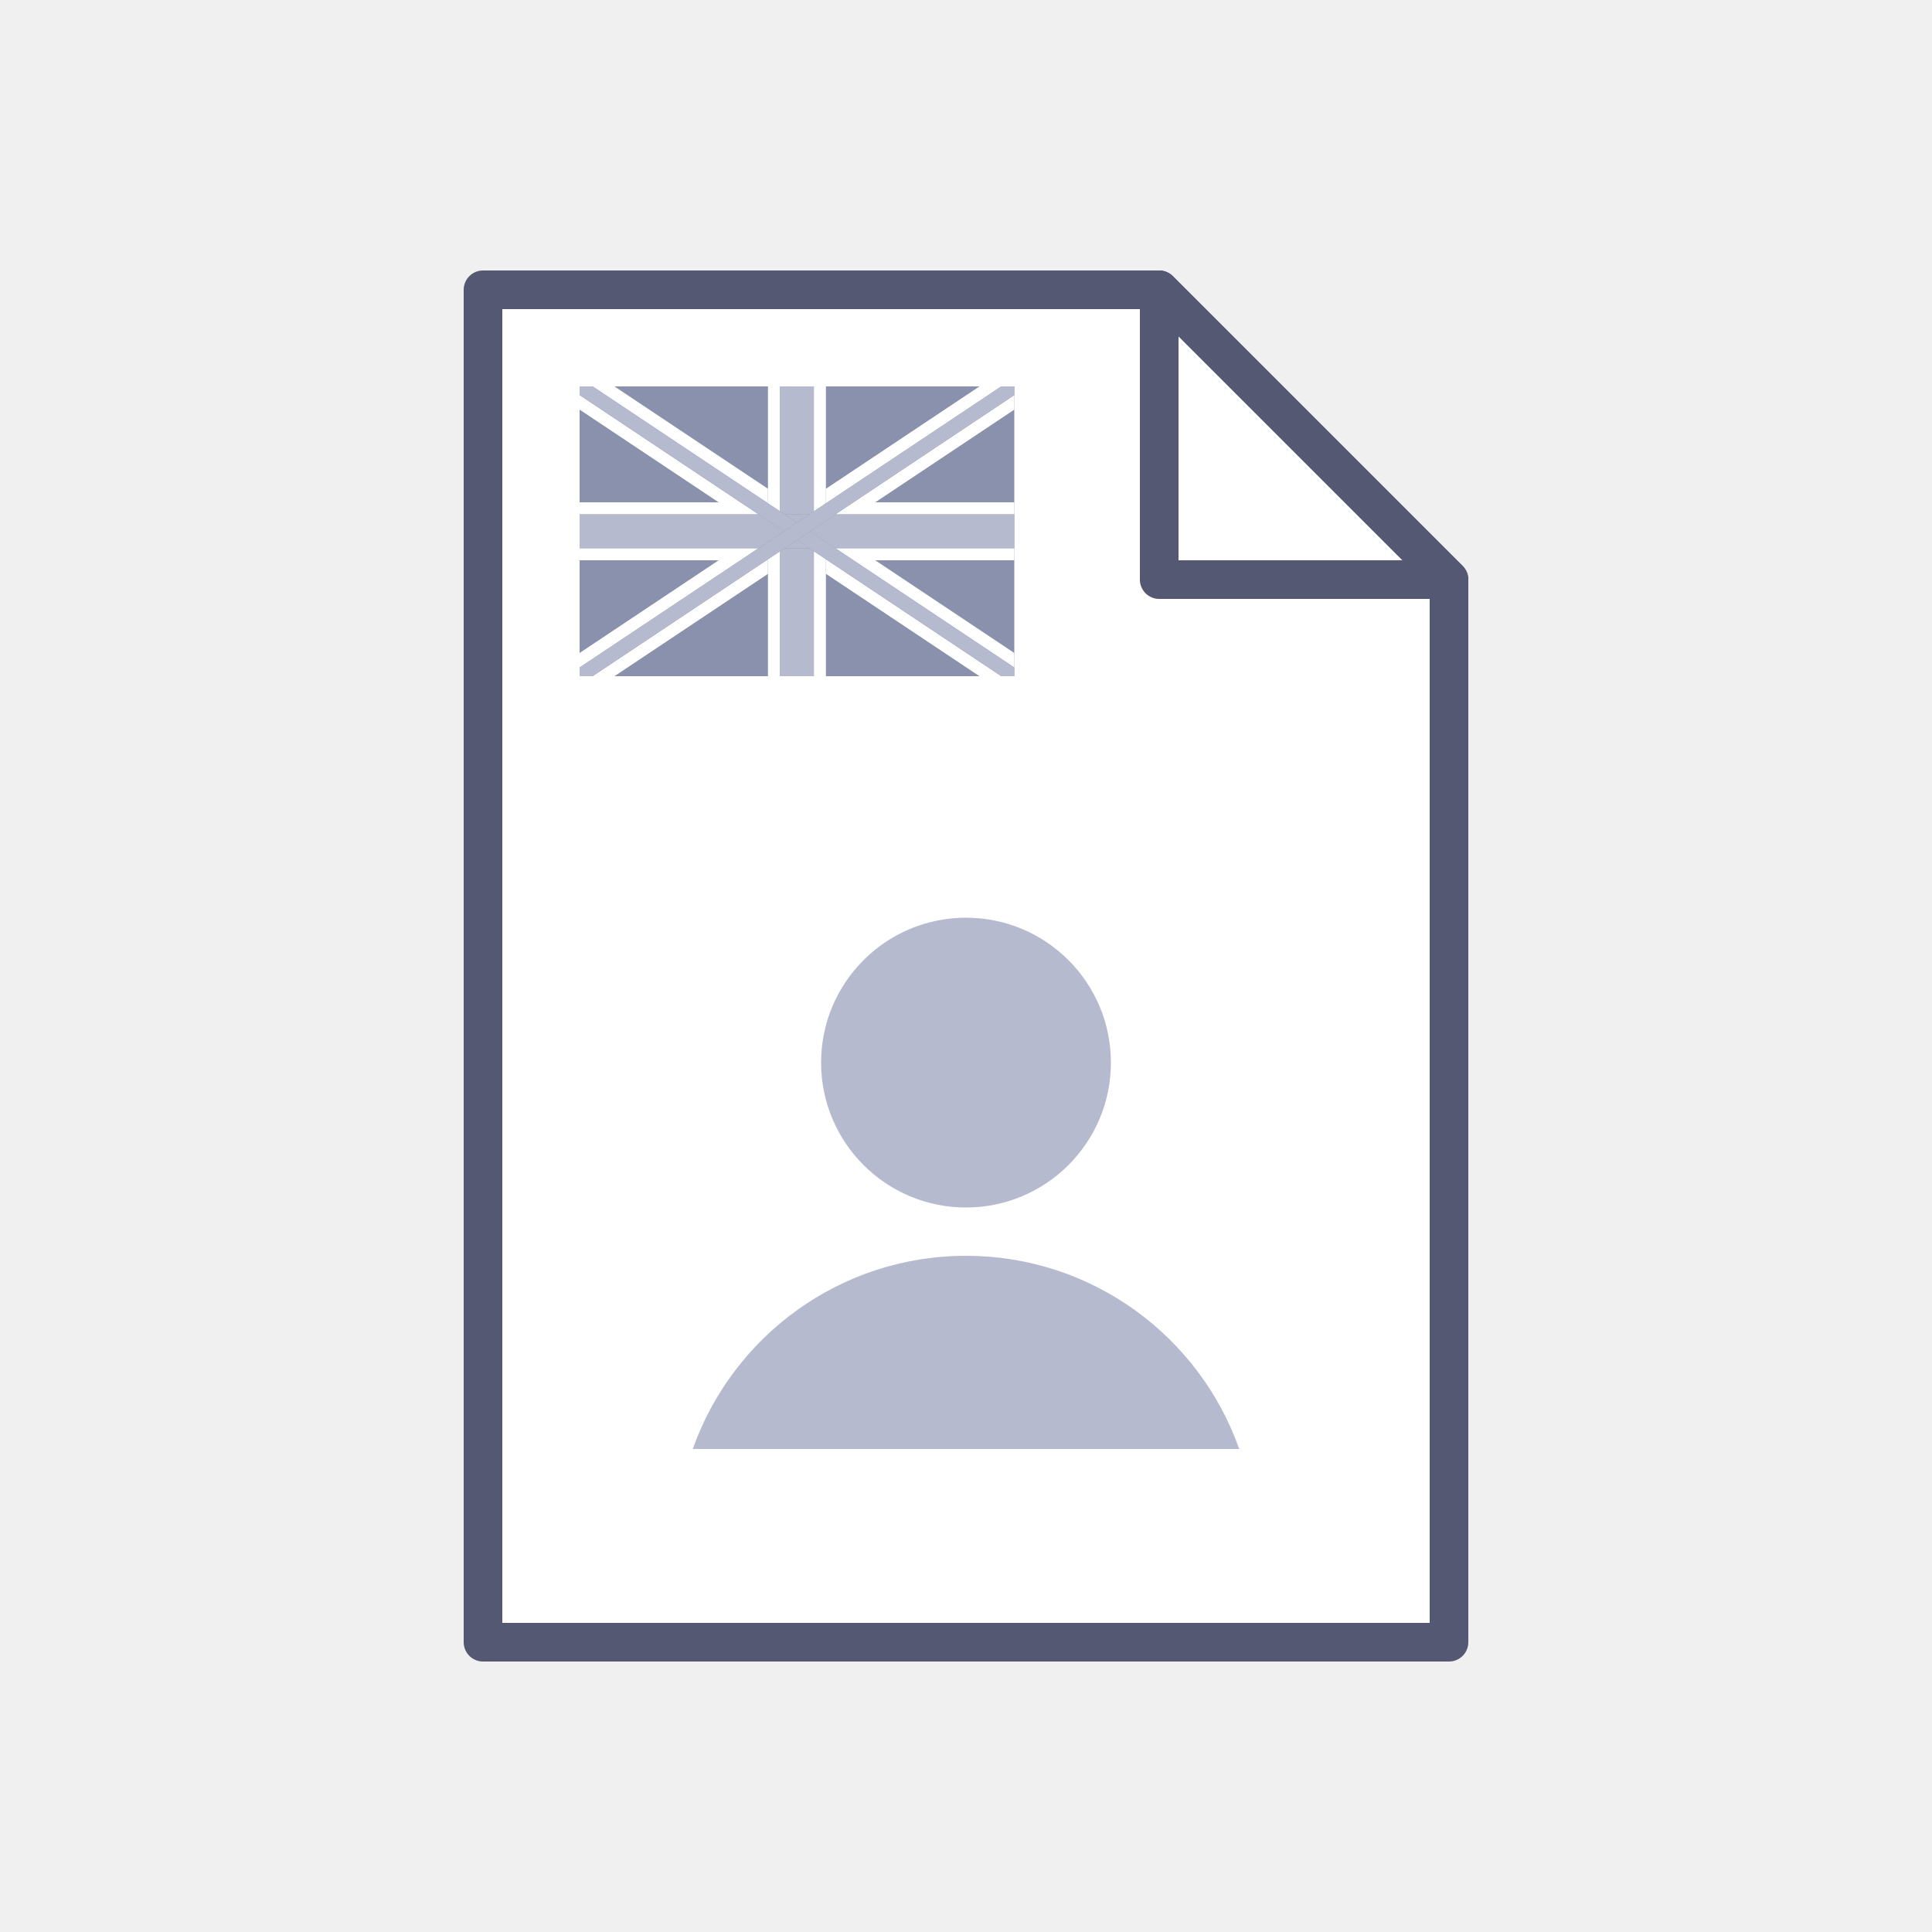
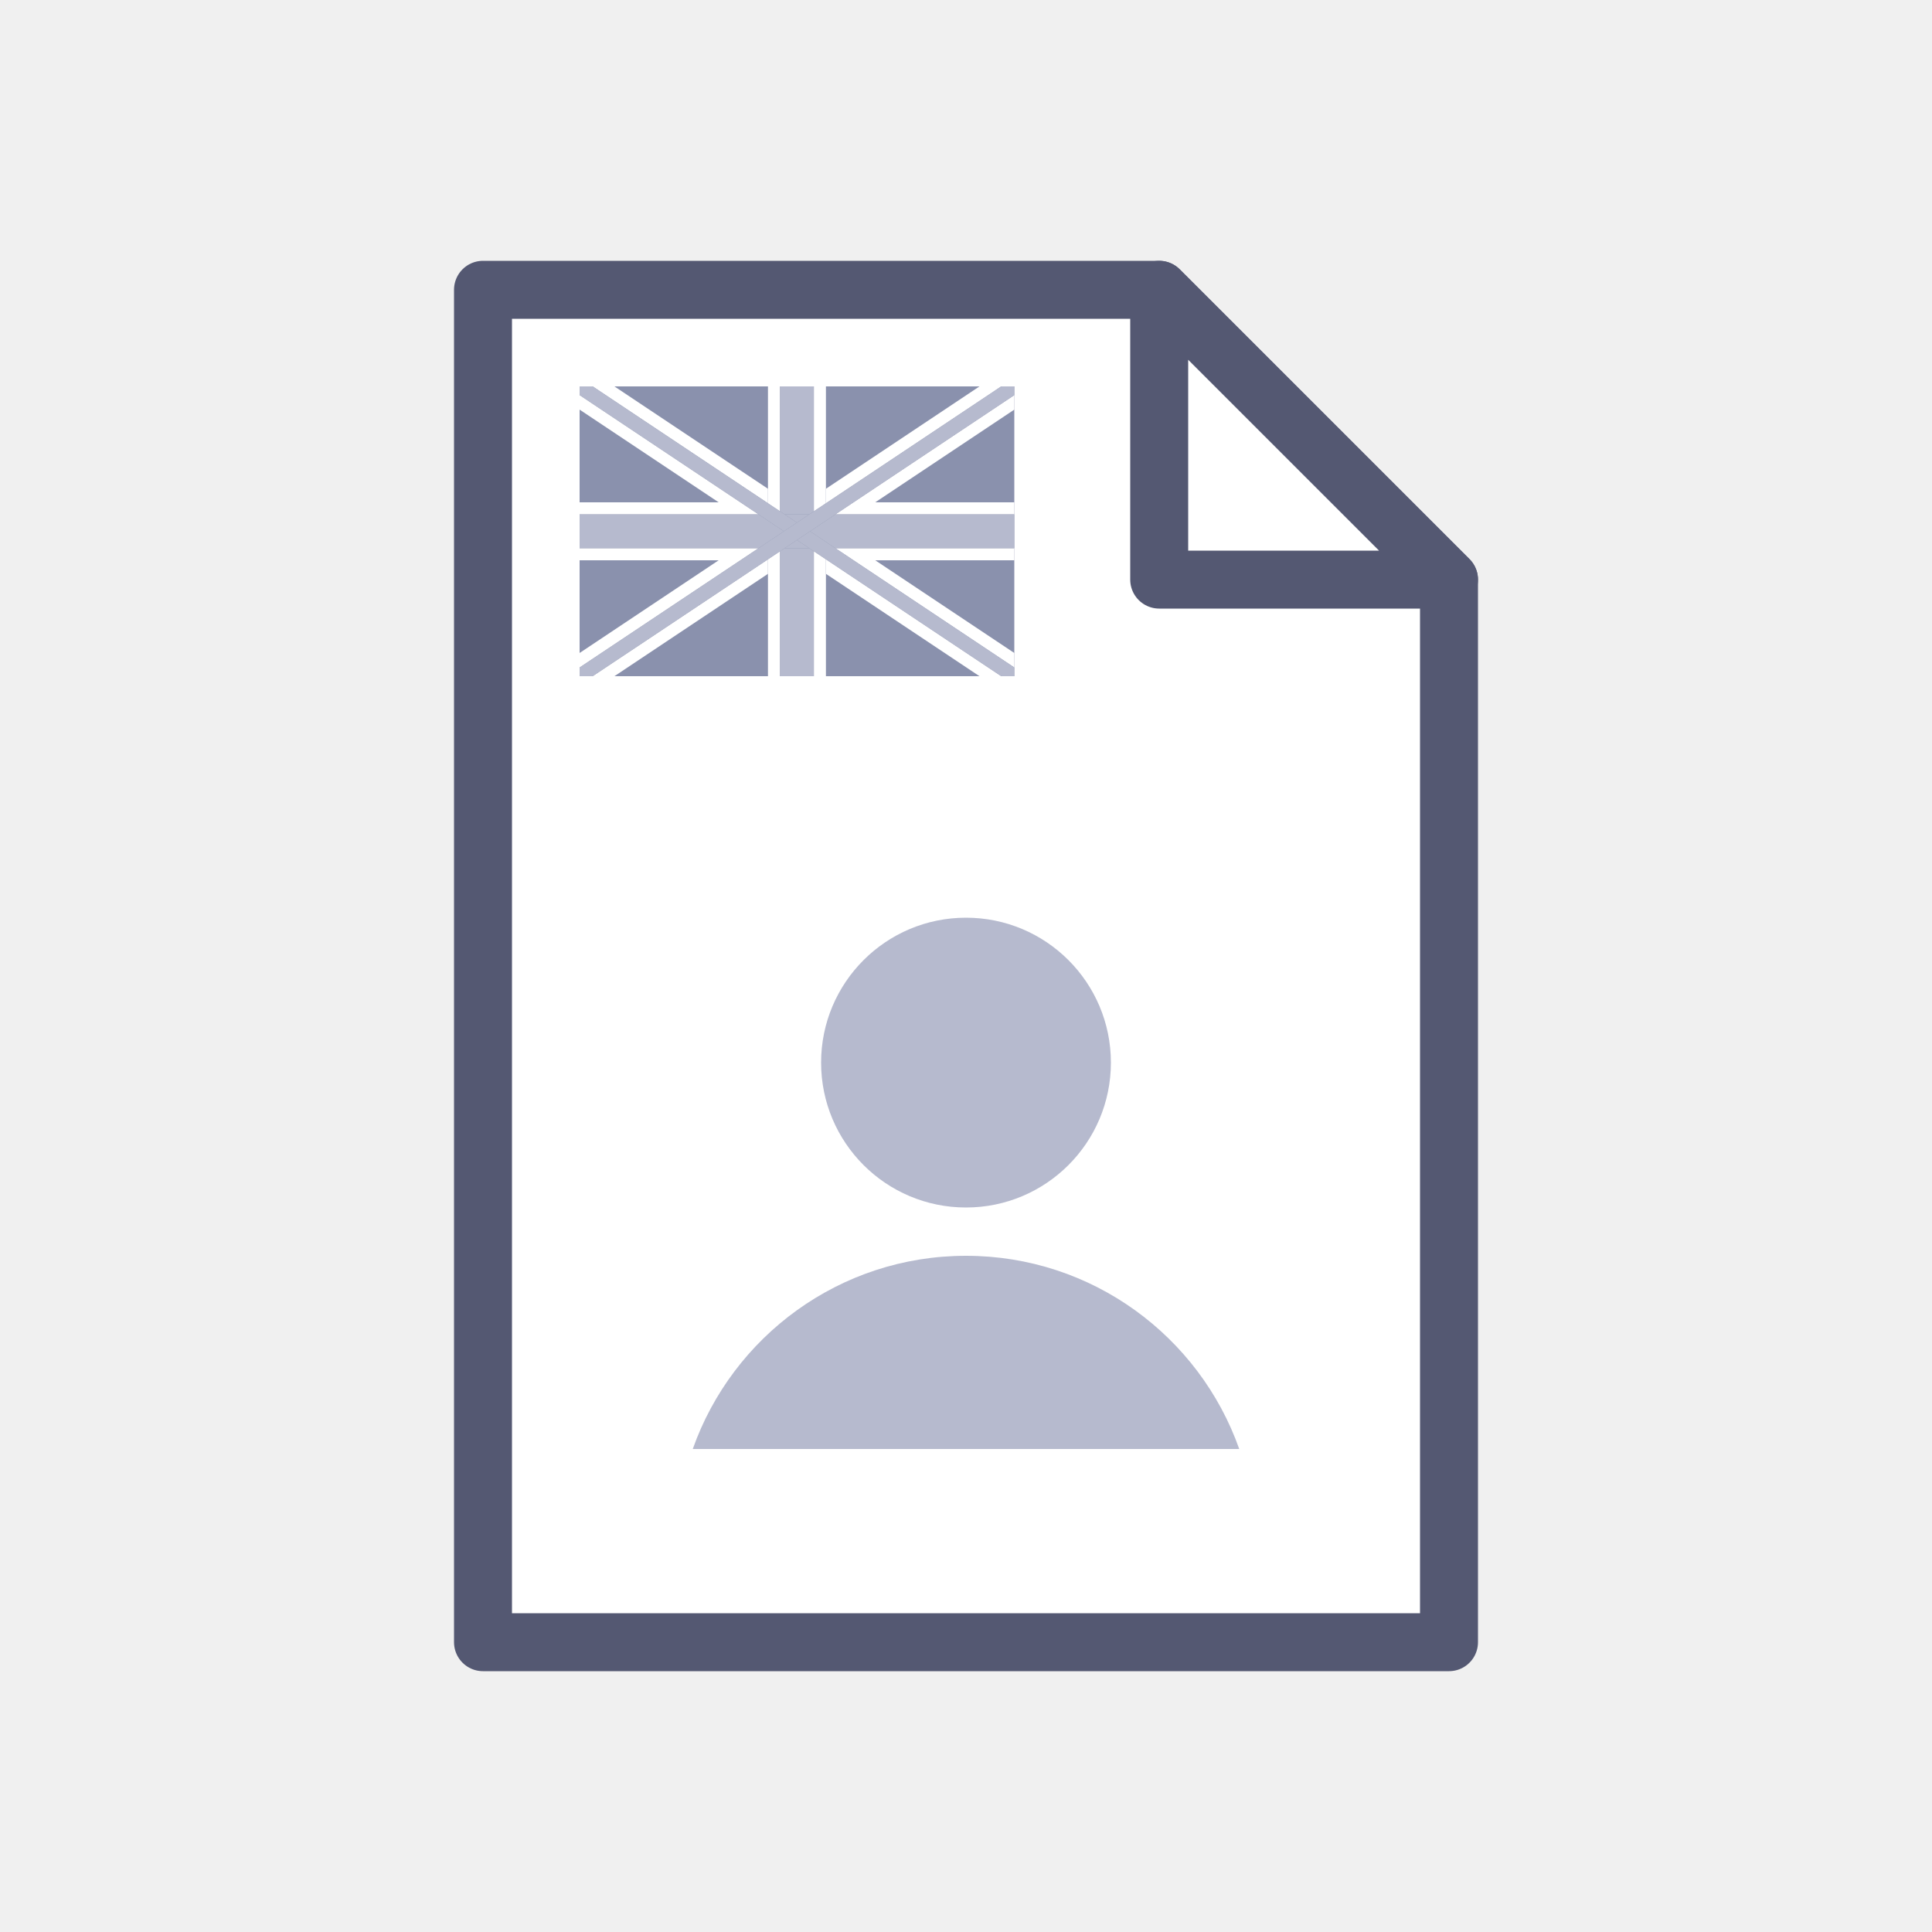
<svg xmlns="http://www.w3.org/2000/svg" version="1.2" baseProfile="tiny" id="Layer_1" x="0px" y="0px" width="200px" height="200px" viewBox="0 0 200 200" xml:space="preserve">
-   <polygon fill="#FFFFFF" stroke="#545872" stroke-width="4" stroke-linecap="round" stroke-linejoin="round" stroke-miterlimit="10" points="  50,30 120,30 150,60 150,170 50,170 " />
-   <polygon fill="#FFFFFF" stroke="#545872" stroke-width="4" stroke-linecap="round" stroke-linejoin="round" stroke-miterlimit="10" points="  120,30 120,60 150,60 " />
+   <polygon fill="#FFFFFF" stroke="#545872" stroke-width="6" stroke-linecap="round" stroke-linejoin="round" stroke-miterlimit="10" points="  50,30 120,30 150,60 150,170 50,170 " />
+   <polygon fill="#FFFFFF" stroke="#545872" stroke-width="6" stroke-linecap="round" stroke-linejoin="round" stroke-miterlimit="10" points="  120,30 120,60 150,60 " />
  <g display="none">
    <rect x="60" y="40" display="inline" fill="#1A1782" width="15" height="30" />
    <rect x="90" y="40" display="inline" fill="#EA0A0A" width="15" height="30" />
  </g>
  <rect x="60" y="40" fill="#8A91AD" width="45.001" height="30" />
  <g>
    <polygon fill="#FFFFFF" points="85.5,58 85.5,59.404 101.396,70 103.648,70 85.648,58  " />
    <polygon fill="#FFFFFF" points="105.001,69.099 105.001,67.597 90.605,58 88.352,58  " />
    <polygon fill="#FFFFFF" points="60,40.901 60,42.404 74.395,52 76.648,52  " />
    <polygon fill="#FFFFFF" points="79.5,52 79.5,50.597 63.605,40 61.352,40 79.352,52  " />
    <polygon fill="#FFFFFF" points="74.396,58 60,67.597 60,69.099 76.649,58  " />
    <polygon fill="#FFFFFF" points="85.649,52 103.648,40 101.396,40 85.5,50.597 85.5,52  " />
    <polygon fill="#FFFFFF" points="79.353,58 61.352,70 63.605,70 79.5,59.404 79.5,58  " />
    <polygon fill="#FFFFFF" points="90.606,52 105.001,42.404 105.001,40.901 88.353,52  " />
    <polygon fill="#FFFFFF" points="86.477,56.75 88.352,58 90.605,58 105.001,58 105.001,56.75  " />
    <polygon fill="#FFFFFF" points="78.523,53.25 76.648,52 74.395,52 60,52 60,53.25  " />
    <polygon fill="#FFFFFF" points="79.352,52 79.5,52.099 79.5,52  " />
    <polygon fill="#FFFFFF" points="85.648,58 85.5,57.901 85.5,58  " />
    <polygon fill="#FFFFFF" points="86.478,53.25 105.001,53.25 105.001,52 90.606,52 88.353,52  " />
    <polygon fill="#FFFFFF" points="85.5,52.099 85.649,52 85.5,52  " />
    <polygon fill="#FFFFFF" points="78.524,56.75 60,56.75 60,58 74.396,58 76.649,58  " />
    <polygon fill="#FFFFFF" points="79.5,58 79.5,57.901 79.353,58  " />
    <polygon fill="#FFFFFF" points="84.25,52.932 85.5,52.099 85.5,52 85.5,50.597 85.5,40 84.25,40  " />
    <polygon fill="#FFFFFF" points="80.75,57.068 79.5,57.901 79.5,58 79.5,59.404 79.5,70 80.75,70  " />
    <polygon fill="#FFFFFF" points="85.5,57.901 84.25,57.068 84.25,70 85.5,70 85.5,59.404 85.5,58  " />
    <polygon fill="#FFFFFF" points="79.5,52.099 80.75,52.932 80.75,40 79.5,40 79.5,50.597 79.5,52  " />
    <polygon fill="#B6BACE" points="84.25,57.068 83.773,56.75 81.228,56.75 80.75,57.068 80.75,70 84.25,70  " />
    <polygon fill="#B6BACE" points="80.75,52.932 81.227,53.25 83.774,53.25 84.25,52.932 84.25,40 80.75,40  " />
    <polygon fill="#B6BACE" points="78.524,56.75 81.148,55 78.523,53.25 60,53.25 60,56.75  " />
    <polygon fill="#B6BACE" points="86.478,53.25 83.853,55 86.477,56.75 105.001,56.75 105.001,53.25  " />
    <polygon fill="#B6BACE" points="81.228,56.75 83.773,56.75 82.5,55.901  " />
    <polygon fill="#B6BACE" points="81.227,53.25 82.5,54.099 83.774,53.25  " />
    <polygon fill="#B6BACE" points="88.352,58 86.477,56.75 83.853,55 82.5,55.901 83.773,56.75 84.25,57.068 85.5,57.901 85.648,58   103.648,70 105.001,70 105.001,69.099  " />
    <polygon fill="#B6BACE" points="78.523,53.25 81.148,55 82.5,54.099 81.227,53.25 80.75,52.932 79.5,52.099 79.352,52 61.352,40   60,40 60,40.901 76.648,52  " />
    <polygon fill="#B6BACE" points="79.5,57.901 80.75,57.068 81.228,56.75 82.5,55.901 83.853,55 86.478,53.25 88.353,52   105.001,40.901 105.001,40 103.648,40 85.649,52 85.5,52.099 84.25,52.932 83.774,53.25 82.5,54.099 81.148,55 78.524,56.75   76.649,58 60,69.099 60,70 61.352,70 79.353,58  " />
  </g>
  <g>
    <path fill="#B6BACE" d="M128.286,150c-4.119-11.65-15.226-20-28.286-20c-13.061,0-24.167,8.35-28.286,20H128.286z" />
    <circle fill="#B6BACE" cx="100" cy="110" r="15" />
  </g>
</svg>
